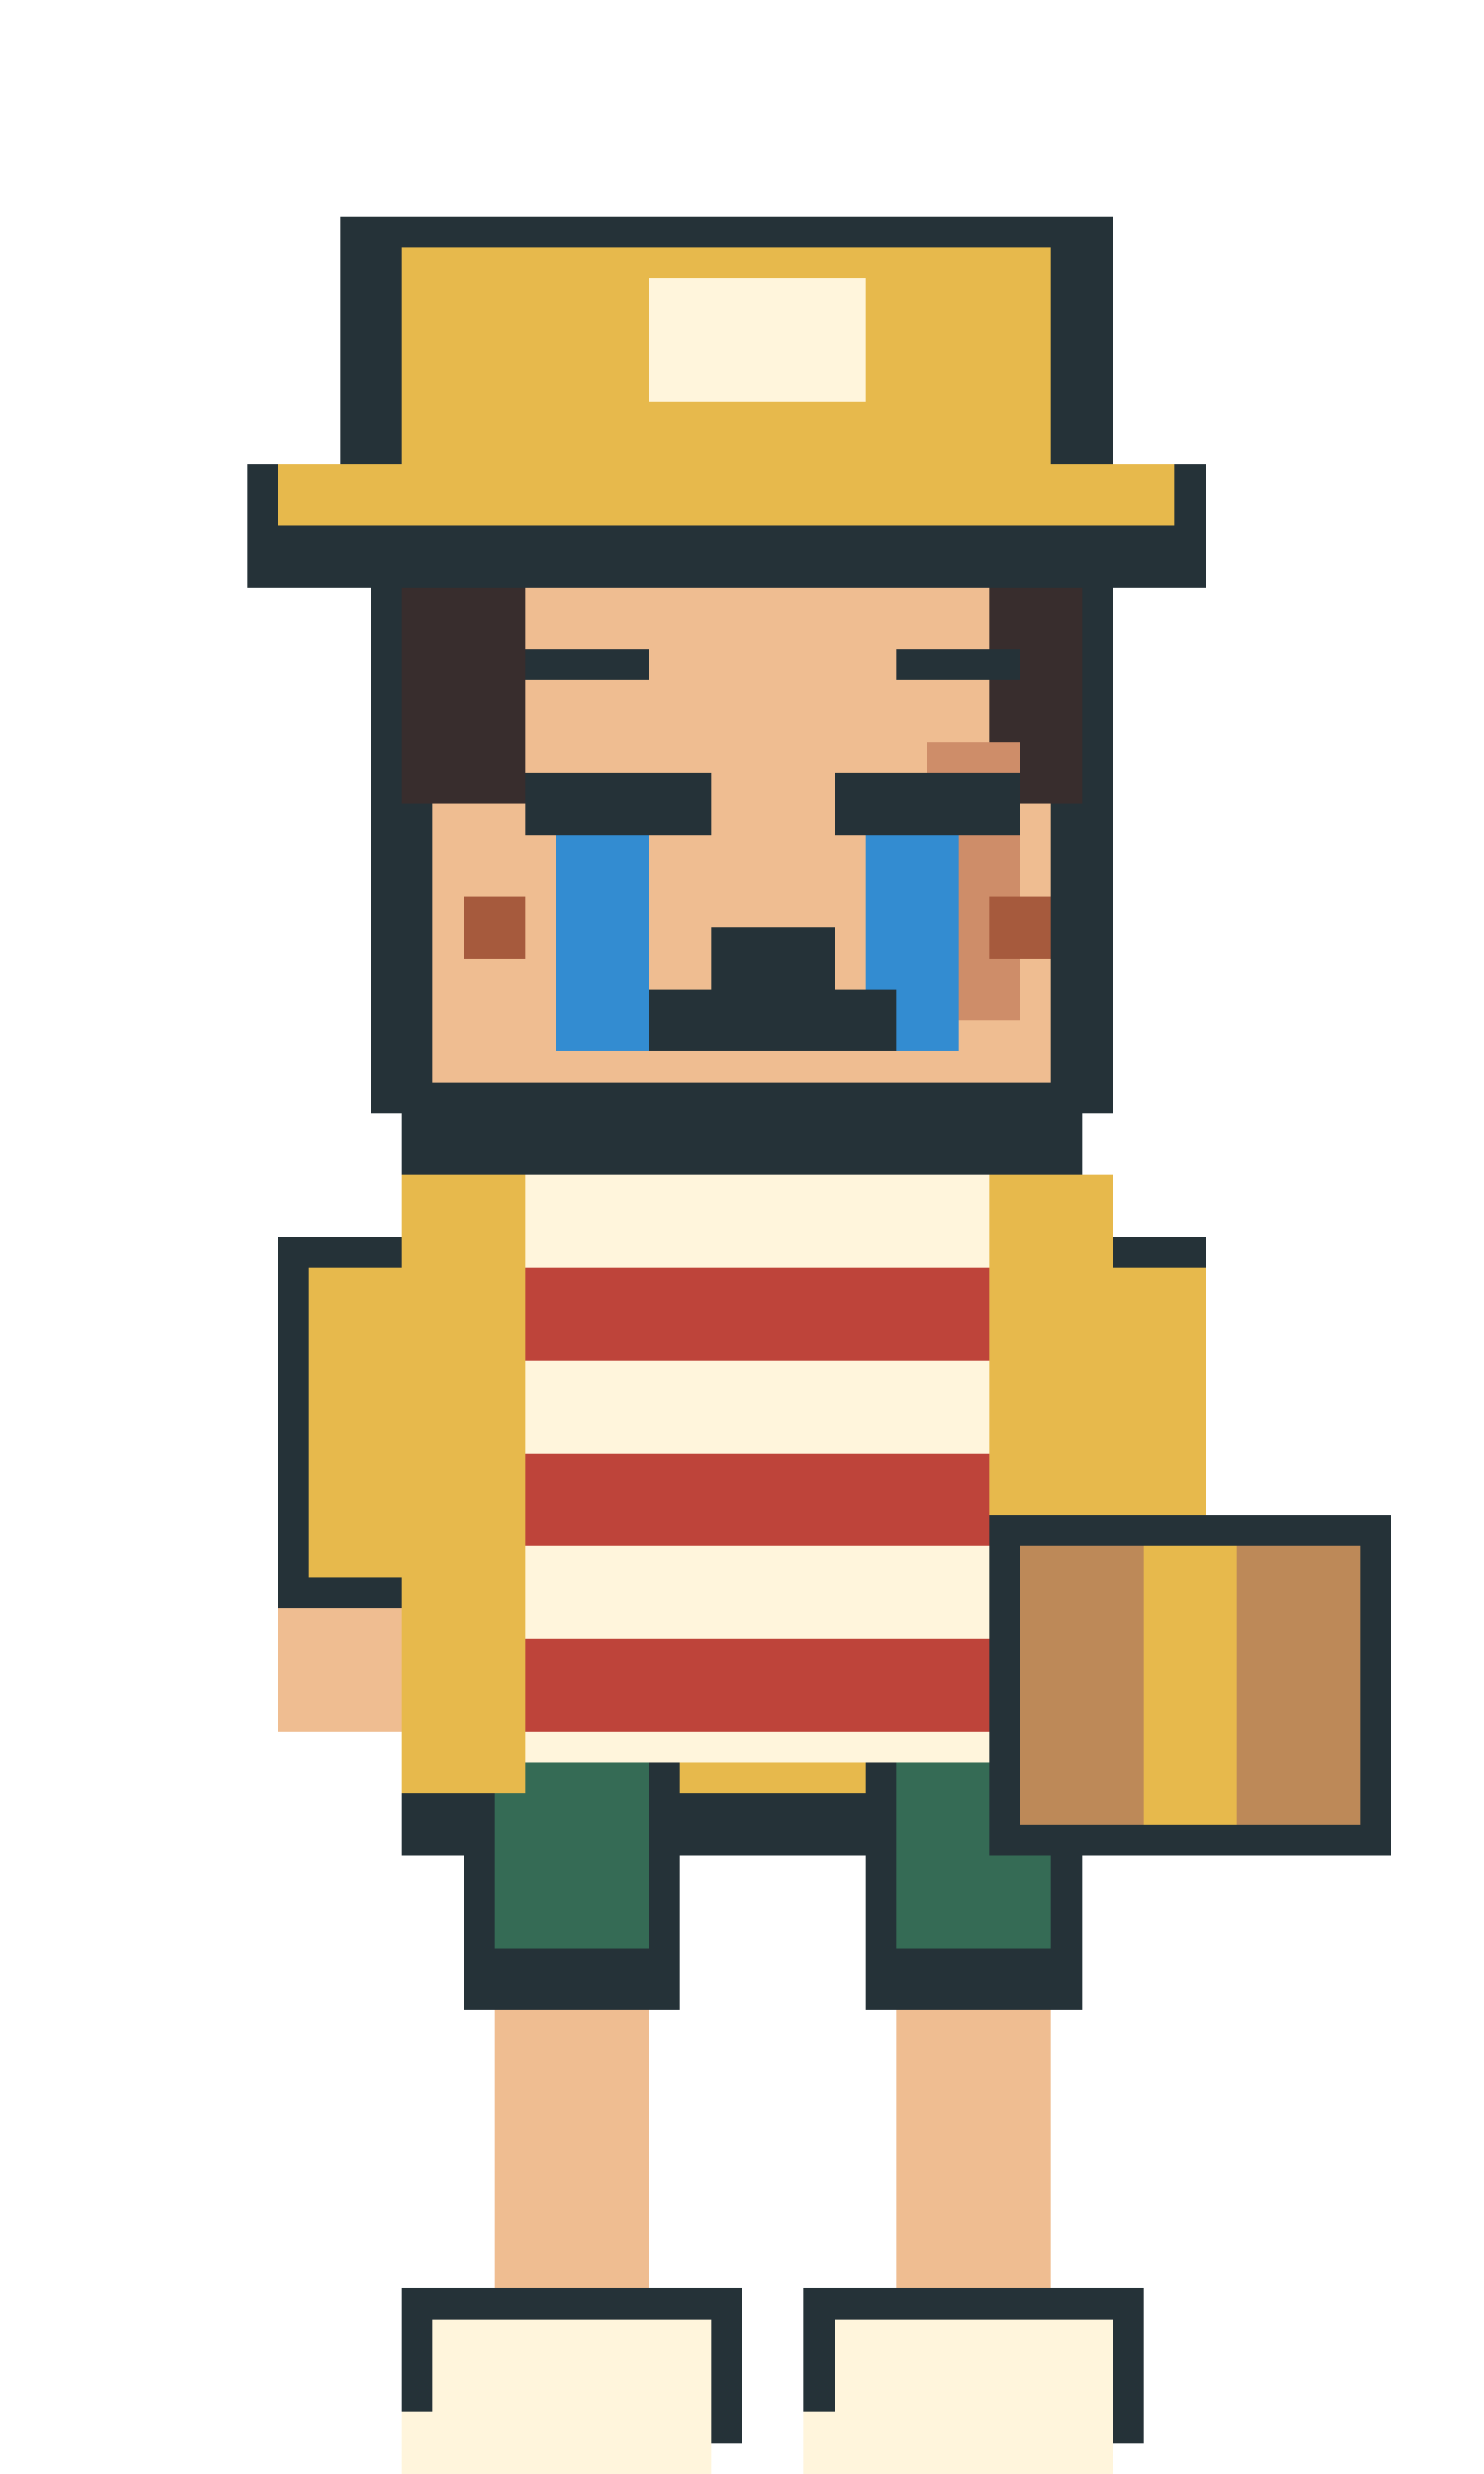
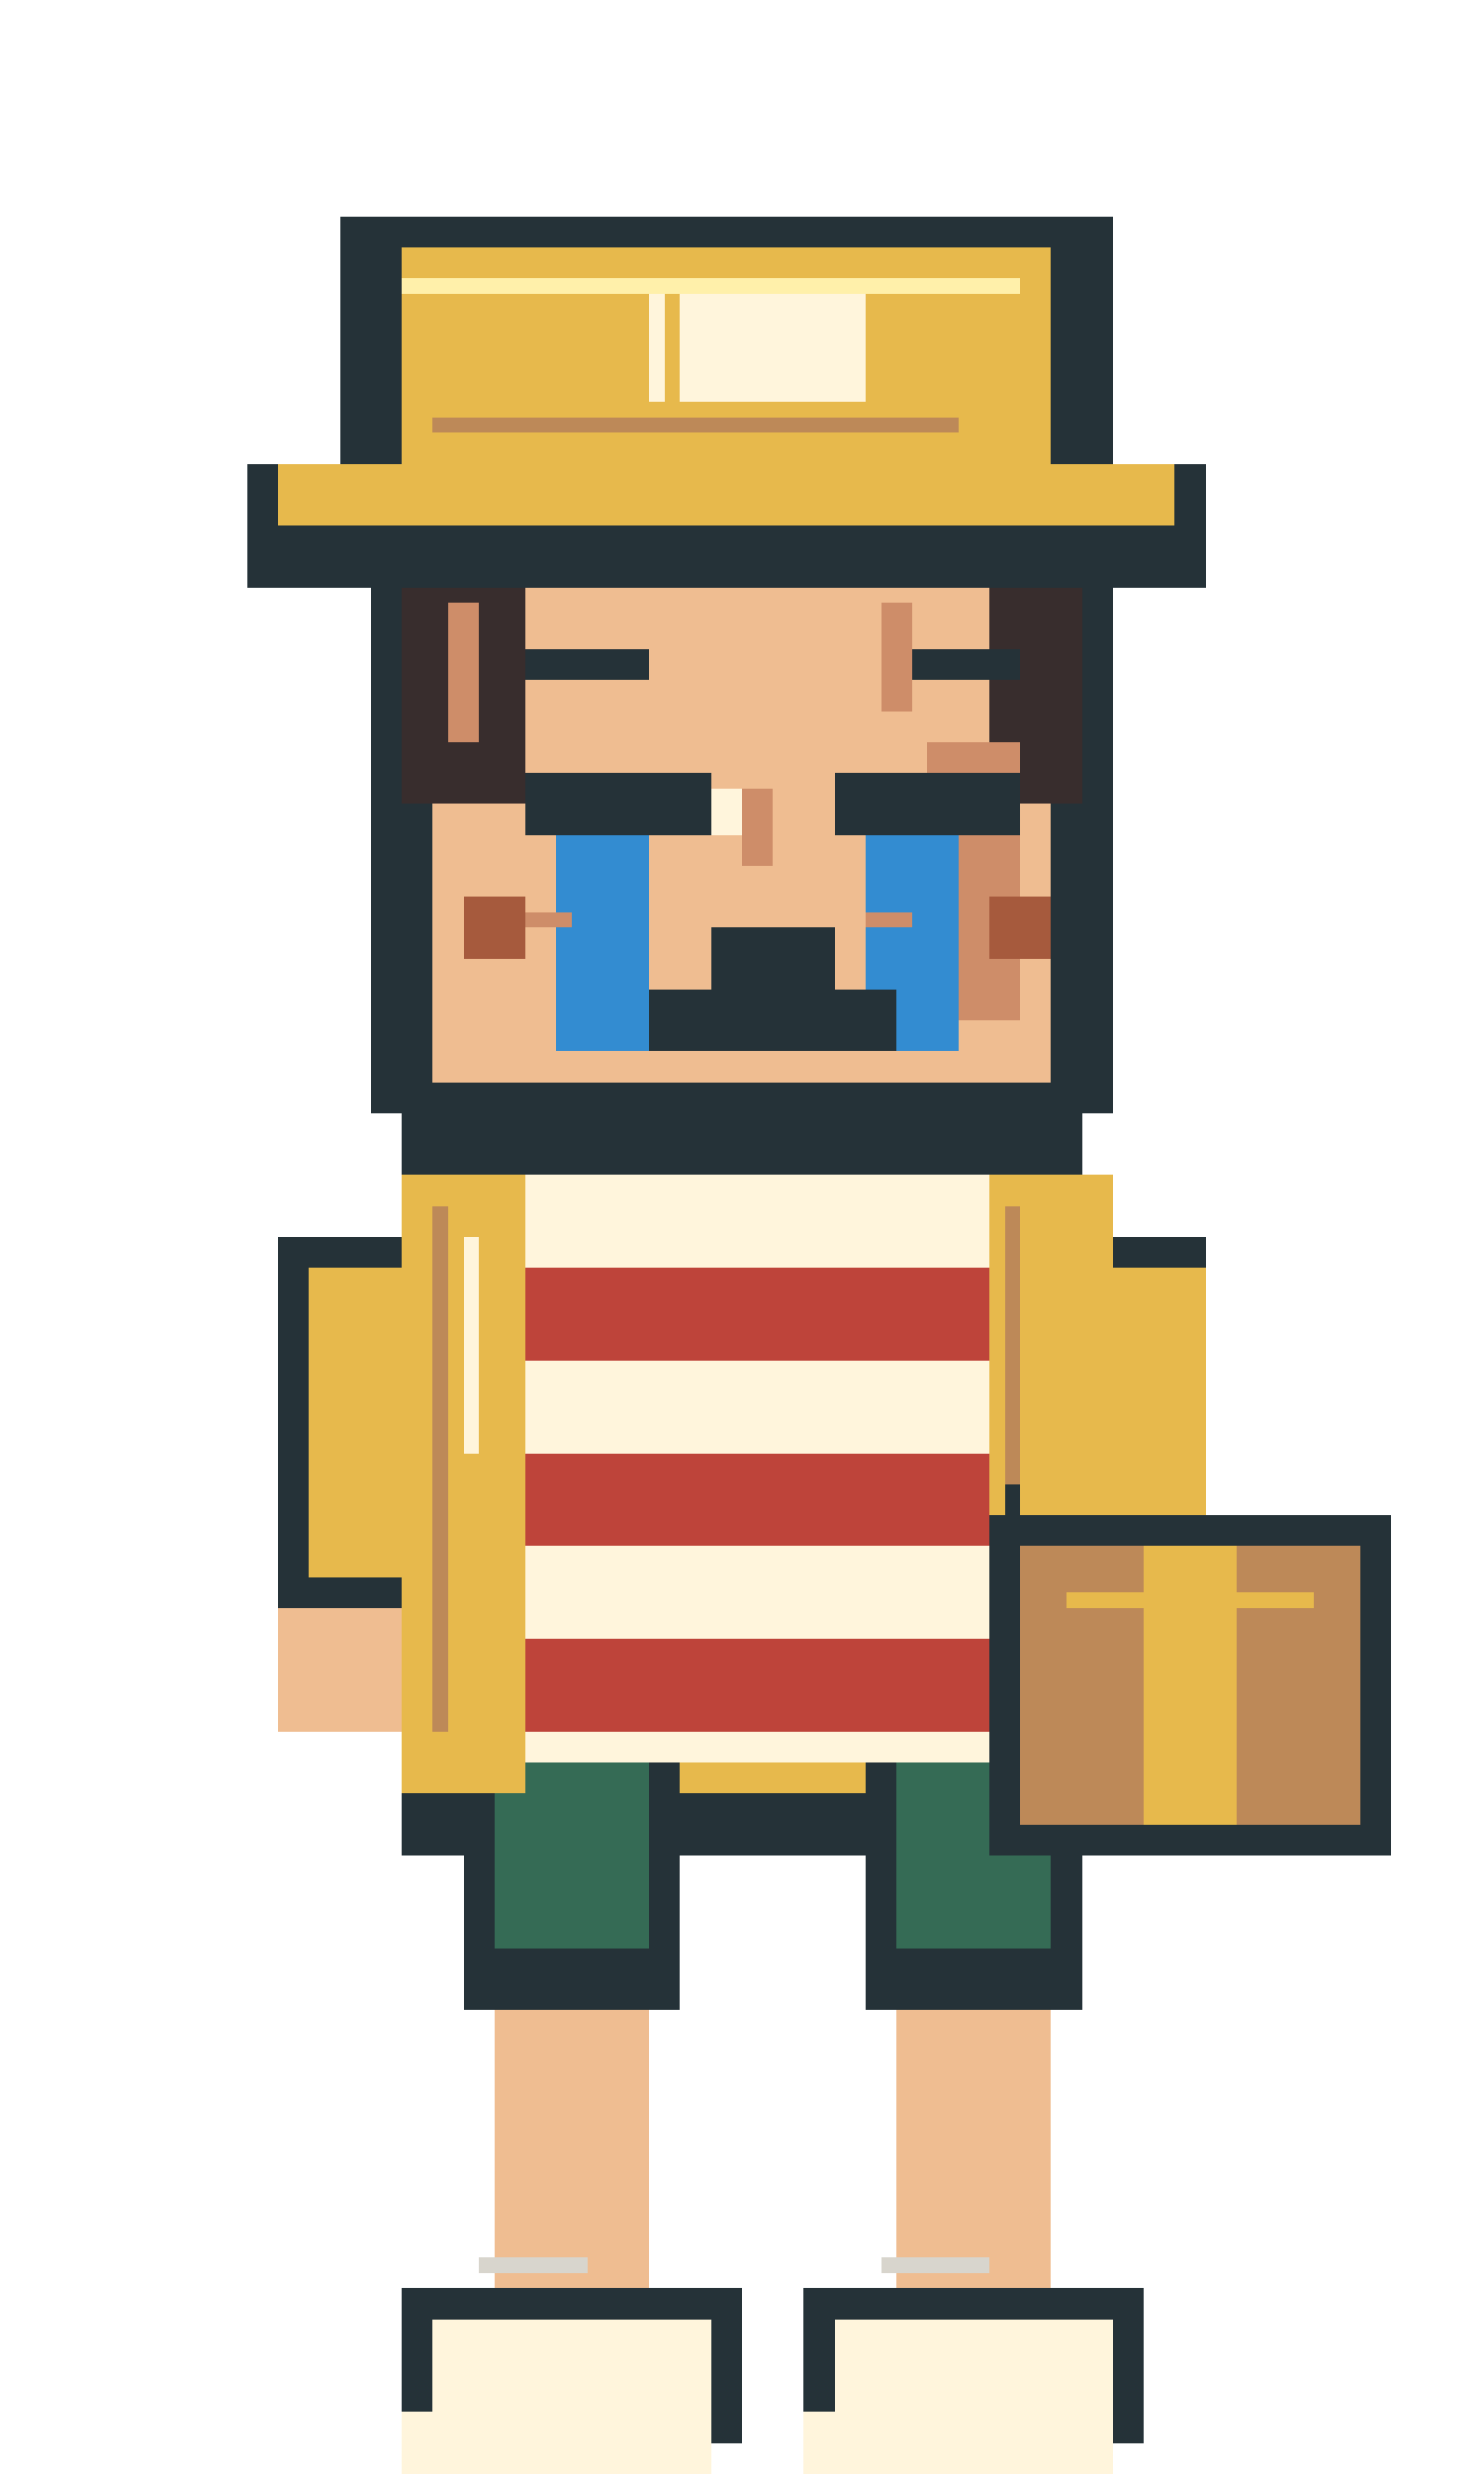
- <svg xmlns="http://www.w3.org/2000/svg" width="48" height="80" viewBox="0 0 48 80" shape-rendering="crispEdges">
-   <rect x="13" y="36" width="22" height="24" fill="#253238" />
-   <rect x="14" y="38" width="20" height="20" fill="#e7b94c" />
-   <rect x="15" y="56" width="7" height="9" fill="#253238" />
-   <rect x="16" y="57" width="5" height="6" fill="#356b55" />
-   <rect x="16" y="65" width="5" height="10" fill="#efbd91" />
-   <rect x="13" y="74" width="11" height="5" fill="#253238" />
-   <rect x="14" y="75" width="9" height="3" fill="#fff5dc" />
-   <rect x="13" y="78" width="10" height="2" fill="#fff5dc" />
-   <rect x="28" y="56" width="7" height="9" fill="#253238" />
-   <rect x="29" y="57" width="5" height="6" fill="#356b55" />
-   <rect x="29" y="65" width="5" height="10" fill="#efbd91" />
-   <rect x="26" y="74" width="11" height="5" fill="#253238" />
-   <rect x="27" y="75" width="9" height="3" fill="#fff5dc" />
-   <rect x="26" y="78" width="10" height="2" fill="#fff5dc" />
-   <rect x="9" y="40" width="4" height="15" fill="#253238" />
-   <rect x="10" y="41" width="3" height="10" fill="#e7b94c" />
-   <rect x="9" y="52" width="4" height="4" fill="#efbd91" />
-   <rect x="35" y="40" width="4" height="15" fill="#253238" />
-   <rect x="36" y="41" width="3" height="10" fill="#e7b94c" />
-   <rect x="35" y="52" width="4" height="4" fill="#efbd91" />
-   <rect x="16" y="38" width="16" height="19" fill="#fff5dc" />
-   <rect x="16" y="41" width="16" height="3" fill="#be443a" />
-   <rect x="16" y="47" width="16" height="3" fill="#be443a" />
-   <rect x="16" y="53" width="16" height="3" fill="#be443a" />
-   <rect x="13" y="38" width="4" height="20" fill="#e7b94c" />
-   <rect x="32" y="38" width="4" height="20" fill="#e7b94c" />
-   <rect x="32" y="49" width="13" height="11" fill="#253238" />
-   <rect x="33" y="50" width="11" height="9" fill="#bd8958" />
-   <rect x="37" y="50" width="3" height="9" fill="#e7b94c" />
-   <rect x="12" y="12" width="24" height="24" fill="#253238" />
-   <rect x="14" y="15" width="20" height="20" fill="#efbd91" />
-   <rect x="13" y="18" width="4" height="8" fill="#382d2d" />
-   <rect x="32" y="18" width="3" height="8" fill="#382d2d" />
-   <rect x="11" y="7" width="25" height="10" fill="#253238" />
-   <rect x="13" y="8" width="21" height="7" fill="#e7b94c" />
-   <rect x="8" y="15" width="31" height="4" fill="#253238" />
-   <rect x="9" y="15" width="29" height="2" fill="#e7b94c" />
-   <rect x="21" y="9" width="7" height="4" fill="#fff5dc" />
-   <rect x="30" y="24" width="3" height="9" fill="#ce8d69" />
-   <rect x="17" y="25" width="6" height="2" fill="#253238" />
-   <rect x="18" y="27" width="3" height="7" fill="#338cd1" />
-   <rect x="27" y="25" width="6" height="2" fill="#253238" />
-   <rect x="28" y="27" width="3" height="7" fill="#338cd1" />
-   <rect x="21" y="32" width="8" height="2" fill="#253238" />
-   <rect x="23" y="30" width="4" height="2" fill="#253238" />
-   <rect x="17" y="21" width="4" height="1" fill="#253238" />
-   <rect x="29" y="21" width="4" height="1" fill="#253238" />
-   <rect x="15" y="29" width="2" height="2" fill="#a65a3d" />
-   <rect x="32" y="29" width="2" height="2" fill="#a65a3d" />
+ <svg xmlns="http://www.w3.org/2000/svg" width="96" height="160" viewBox="0 0 96 160" shape-rendering="crispEdges">
+   <style>.blink{opacity:0;animation:blink 5.7s steps(1,end) infinite}@keyframes blink{0%,93%,100%{opacity:0}95%,98%{opacity:1}}.talk{opacity:0;animation:talk .6s steps(1,end) 6}@keyframes talk{0%,100%{opacity:0}50%{opacity:1}}@media(prefers-reduced-motion:reduce){.blink,.talk{animation:none;opacity:0}}</style>
+   <rect x="26" y="72" width="44" height="48" fill="#253238" />
+   <rect x="28" y="76" width="40" height="40" fill="#e7b94c" />
+   <rect x="30" y="112" width="14" height="18" fill="#253238" />
+   <rect x="32" y="114" width="10" height="12" fill="#356b55" />
+   <rect x="32" y="130" width="10" height="20" fill="#efbd91" />
+   <rect x="26" y="148" width="22" height="10" fill="#253238" />
+   <rect x="28" y="150" width="18" height="6" fill="#fff5dc" />
+   <rect x="26" y="156" width="20" height="4" fill="#fff5dc" />
+   <rect x="56" y="112" width="14" height="18" fill="#253238" />
+   <rect x="58" y="114" width="10" height="12" fill="#356b55" />
+   <rect x="58" y="130" width="10" height="20" fill="#efbd91" />
+   <rect x="52" y="148" width="22" height="10" fill="#253238" />
+   <rect x="54" y="150" width="18" height="6" fill="#fff5dc" />
+   <rect x="52" y="156" width="20" height="4" fill="#fff5dc" />
+   <rect x="18" y="80" width="8" height="30" fill="#253238" />
+   <rect x="20" y="82" width="6" height="20" fill="#e7b94c" />
+   <rect x="18" y="104" width="8" height="8" fill="#efbd91" />
+   <rect x="70" y="80" width="8" height="30" fill="#253238" />
+   <rect x="72" y="82" width="6" height="20" fill="#e7b94c" />
+   <rect x="70" y="104" width="8" height="8" fill="#efbd91" />
+   <rect x="32" y="76" width="32" height="38" fill="#fff5dc" />
+   <rect x="32" y="82" width="32" height="6" fill="#be443a" />
+   <rect x="32" y="94" width="32" height="6" fill="#be443a" />
+   <rect x="32" y="106" width="32" height="6" fill="#be443a" />
+   <rect x="26" y="76" width="8" height="40" fill="#e7b94c" />
+   <rect x="64" y="76" width="8" height="40" fill="#e7b94c" />
+   <rect x="64" y="98" width="26" height="22" fill="#253238" />
+   <rect x="66" y="100" width="22" height="18" fill="#bd8958" />
+   <rect x="74" y="100" width="6" height="18" fill="#e7b94c" />
+   <rect x="24" y="24" width="48" height="48" fill="#253238" />
+   <rect x="28" y="30" width="40" height="40" fill="#efbd91" />
+   <rect x="26" y="36" width="8" height="16" fill="#382d2d" />
+   <rect x="64" y="36" width="6" height="16" fill="#382d2d" />
+   <rect x="22" y="14" width="50" height="20" fill="#253238" />
+   <rect x="26" y="16" width="42" height="14" fill="#e7b94c" />
+   <rect x="16" y="30" width="62" height="8" fill="#253238" />
+   <rect x="18" y="30" width="58" height="4" fill="#e7b94c" />
+   <rect x="42" y="18" width="14" height="8" fill="#fff5dc" />
+   <rect x="60" y="48" width="6" height="18" fill="#ce8d69" />
+   <rect x="34" y="50" width="12" height="4" fill="#253238" />
+   <rect x="36" y="54" width="6" height="14" fill="#338cd1" />
+   <rect x="54" y="50" width="12" height="4" fill="#253238" />
+   <rect x="56" y="54" width="6" height="14" fill="#338cd1" />
+   <rect x="42" y="64" width="16" height="4" fill="#253238" />
+   <rect x="46" y="60" width="8" height="4" fill="#253238" />
+   <rect x="34" y="42" width="8" height="2" fill="#253238" />
+   <rect x="58" y="42" width="8" height="2" fill="#253238" />
+   <rect x="30" y="58" width="4" height="4" fill="#a65a3d" />
+   <rect x="64" y="58" width="4" height="4" fill="#a65a3d" />
+   <rect x="29" y="39" width="2" height="9" fill="#ce8d69" />
+   <rect x="57" y="39" width="2" height="7" fill="#ce8d69" />
+   <rect x="48" y="51" width="2" height="5" fill="#ce8d69" />
+   <rect x="46" y="51" width="2" height="3" fill="#fff5dc" />
+   <rect x="34" y="59" width="3" height="1" fill="#ce8d69" />
+   <rect x="56" y="59" width="3" height="1" fill="#ce8d69" />
+   <rect x="30" y="80" width="1" height="14" fill="#fff5dc" />
+   <rect x="65" y="84" width="1" height="21" fill="#253238" />
+   <rect x="31" y="146" width="7" height="1" fill="#d8d5cd" />
+   <rect x="57" y="146" width="7" height="1" fill="#d8d5cd" />
+   <rect x="26" y="18" width="40" height="1" fill="#fff0aa" />
+   <rect x="43" y="19" width="1" height="7" fill="#e7b94c" />
+   <rect x="28" y="27" width="34" height="1" fill="#bd8958" />
+   <rect x="28" y="78" width="1" height="34" fill="#bd8958" />
+   <rect x="65" y="78" width="1" height="18" fill="#bd8958" />
+   <rect x="69" y="103" width="16" height="1" fill="#e7b94c" />
</svg>
